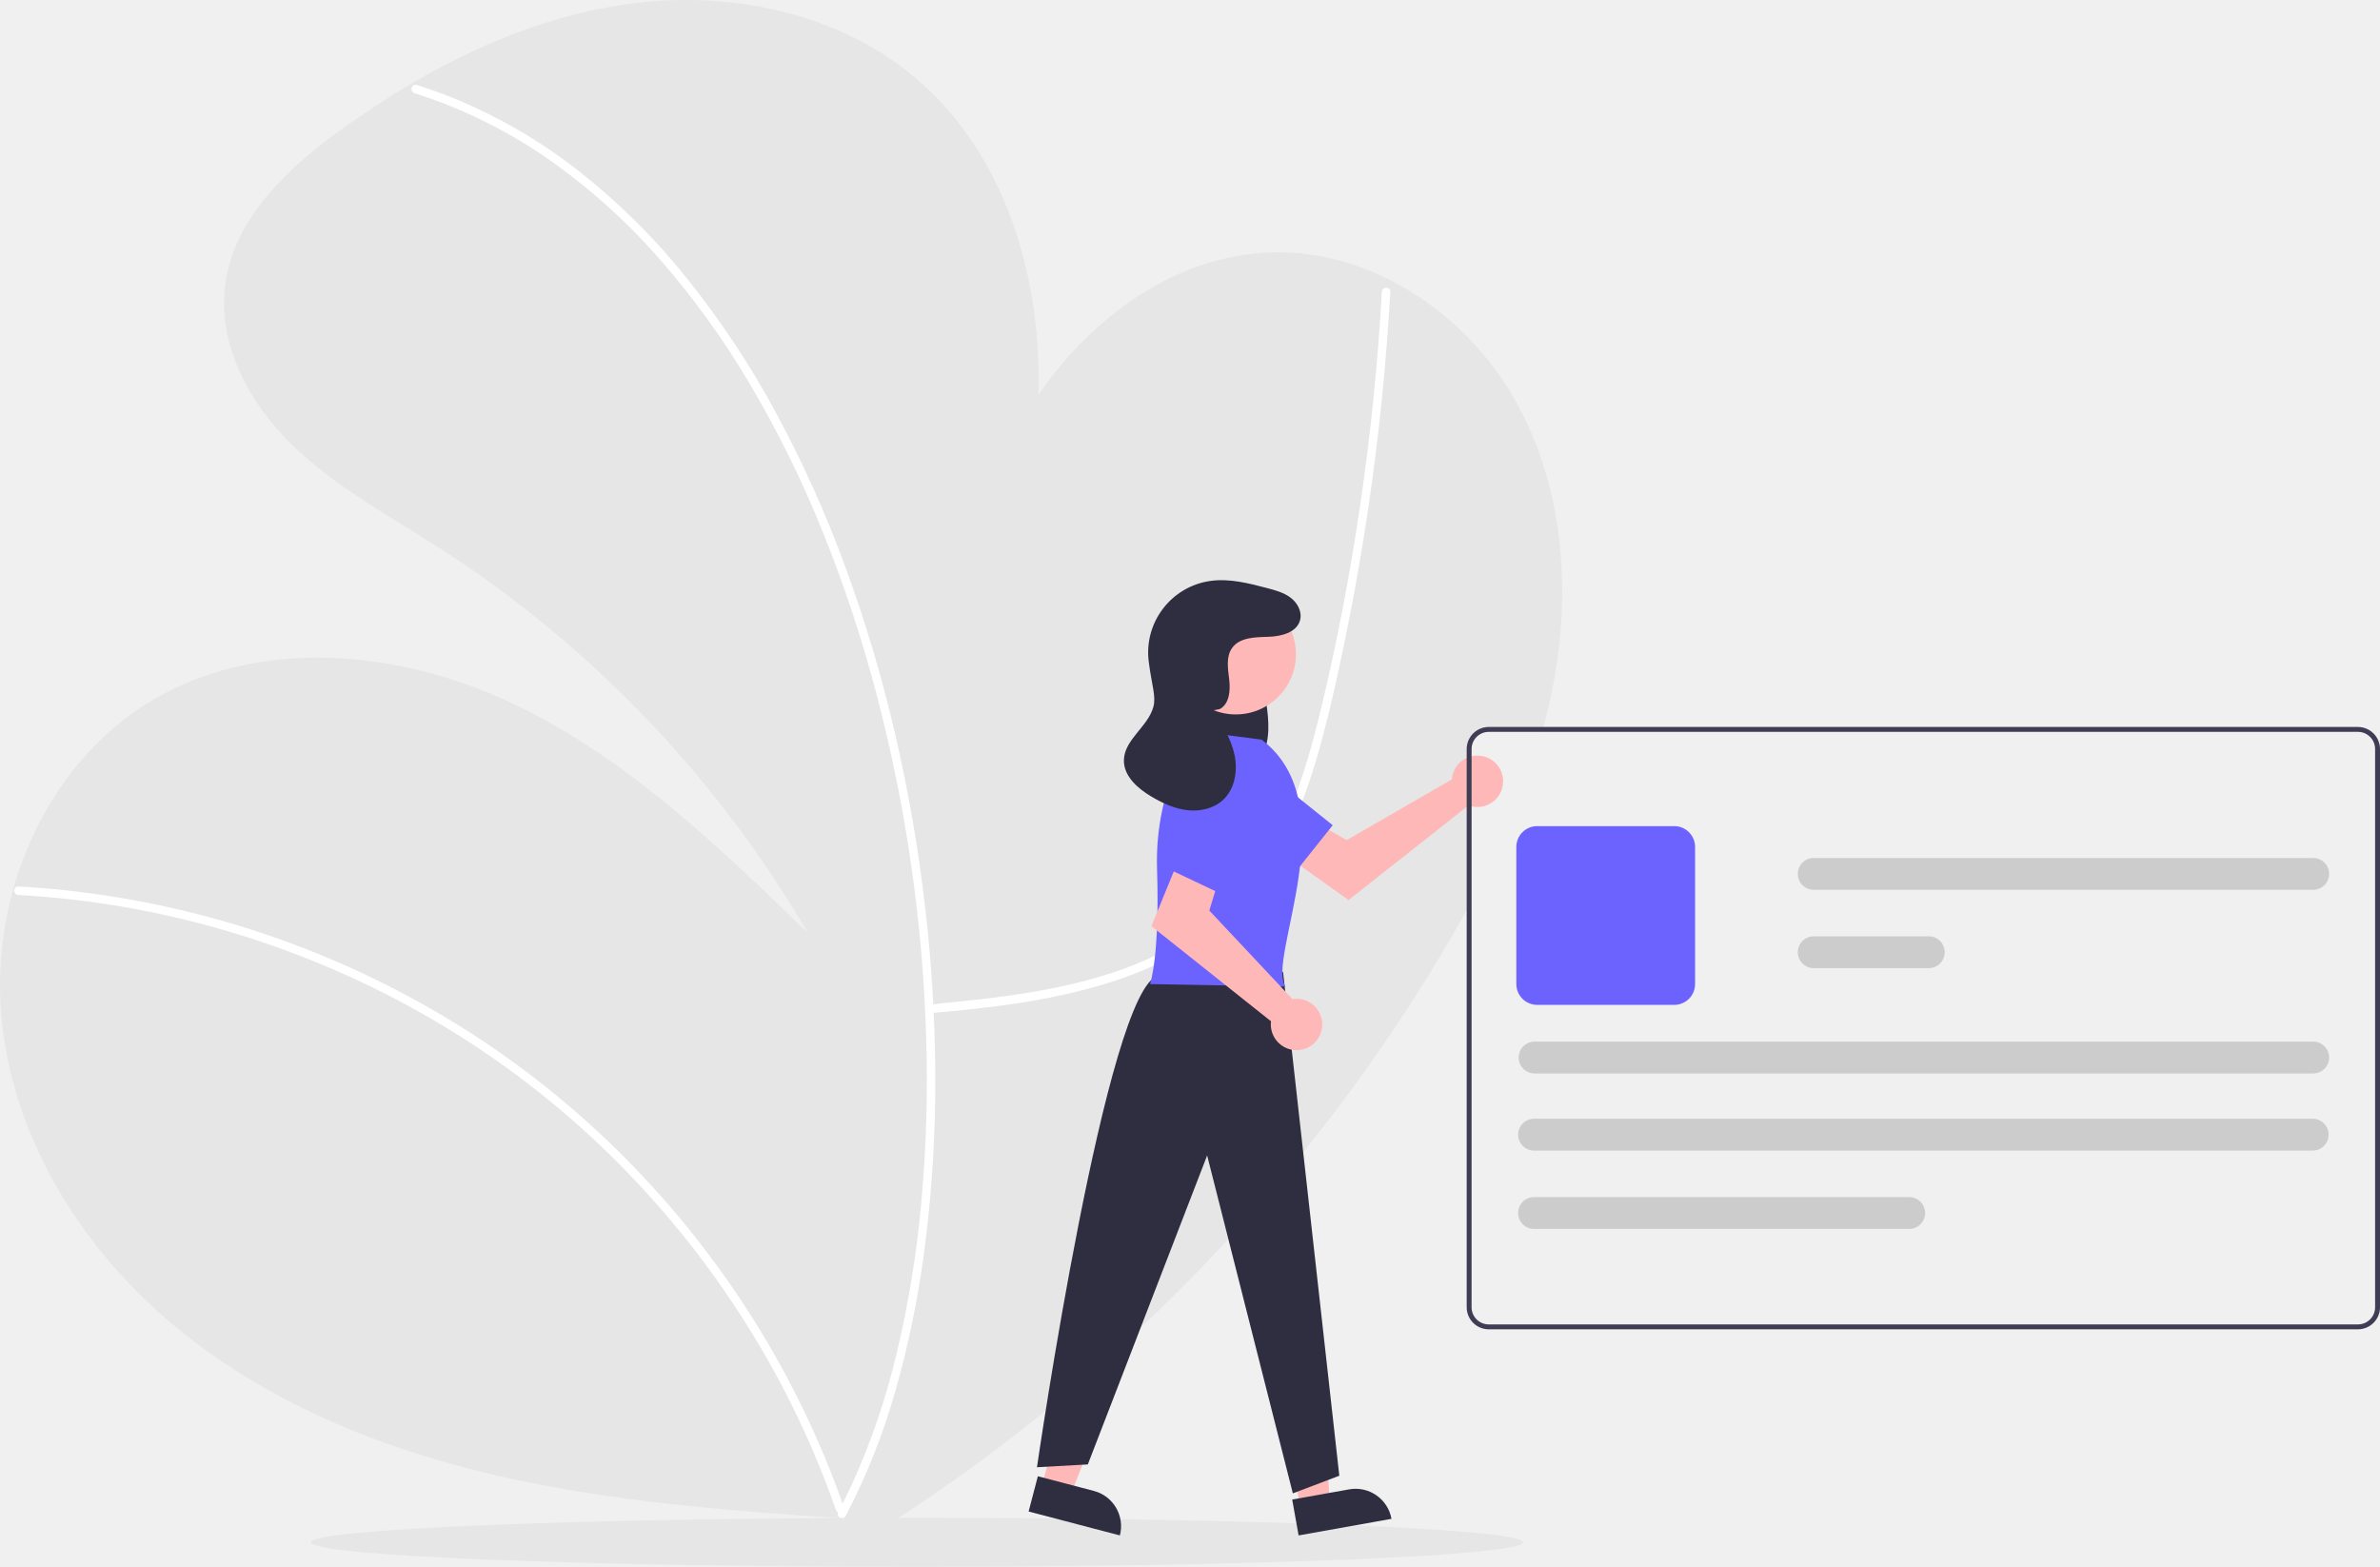
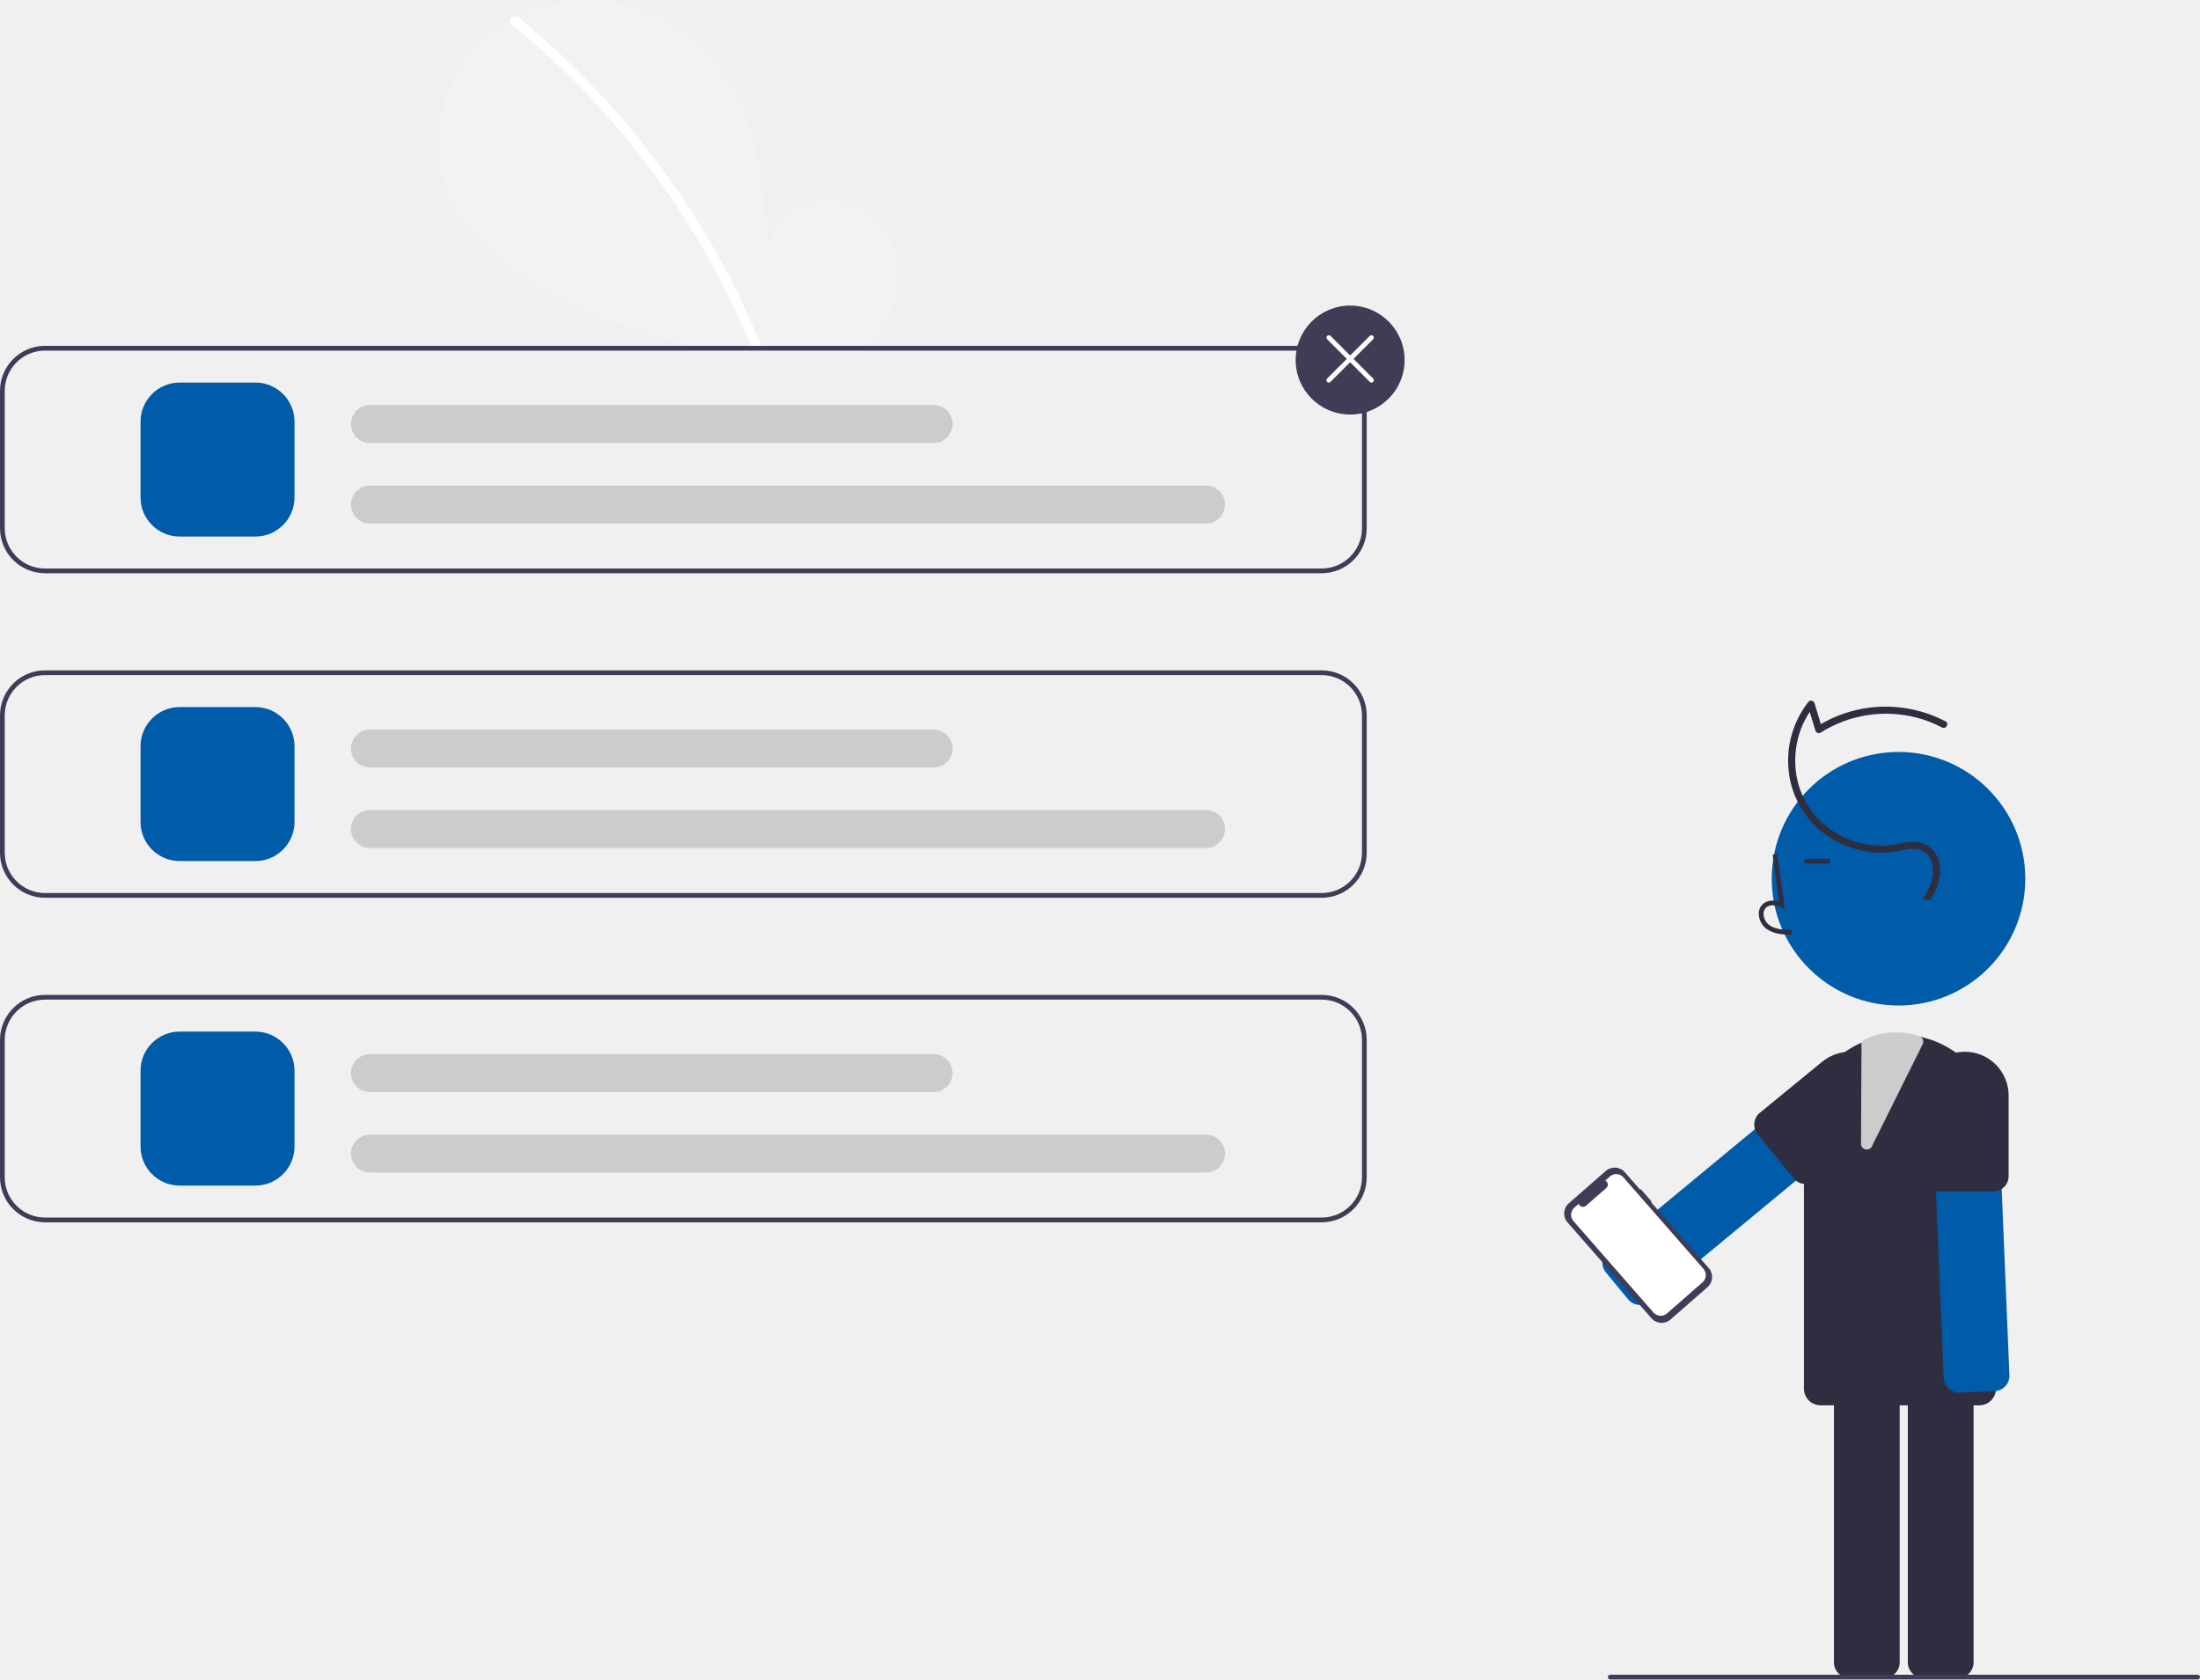
- <svg xmlns="http://www.w3.org/2000/svg" id="b944483d-564a-4430-a20f-83b53d0ebb22" data-name="Layer 1" width="972.004" height="639.896" viewBox="0 0 972.004 639.896">
-   <path d="M748.372,409.458q-1.68,8.835-4.03,17.49c-.17.67-.36,1.33-.55,2h-21.79a7.008,7.008,0,0,0-7,7v62.12c-.66,1.23-1.33,2.45-2,3.67-3.46,6.3-7.06,12.53-10.74,18.68a710.143,710.143,0,0,1-243.69,243.55l5.92-13.36c-2.17-.15-4.35-.3-6.52-.45-47.25-3.23-94.66-6.81-140.8-17.43-48.27-11.11-95.49-30.38-133.32-62.33-37.84-31.96-65.58-77.6-69.43-126.98a144.883,144.883,0,0,1,5.07-50.41c8.87-31.52,28.25-59.88,56.21-76.66,43.92-26.35,101.21-20.98,147.51.94,46.29,21.91,83.97,58.18,120.76,93.82a466.421,466.421,0,0,0-150.91-157.52c-20.56-13.16-42.38-24.88-59.86-41.93-17.47-17.04-30.36-40.93-27.27-65.14,3.51-27.46,26-48.3,48.53-64.37,9-6.42,18.29-12.51,27.87-18.11,27.03-15.84,56.27-27.79,87.15-32.22,41.83-6.01,87.01,3.11,119.08,30.63,36.13,31.01,50.95,81.02,49.54,128.86,22.26-32.36,56.59-57.13,95.36-58.18,40.25-1.08,78.51,24.35,98.67,59.21C752.282,327.188,755.902,369.908,748.372,409.458Z" transform="translate(-113.9979 -130.0522)" fill="#e6e6e6" />
-   <path d="M493.714,543.853c23.575-2.076,45.352-4.502,68.196-10.966,22.143-6.266,43.451-16.755,59.215-33.882,16.955-18.422,26.107-42.345,32.564-66.161,3.6-13.278,6.559-26.742,9.35-40.21q4.543-21.92,8.073-44.033,7.027-44.018,10.033-88.554.363-5.406.666-10.816c.125-2.225-3.335-2.218-3.46,0q-2.47,43.9-8.885,87.457c-4.221,28.53-9.621,56.937-16.472,84.955-5.804,23.736-13.32,47.843-28.206,67.603-13.96,18.529-34.122,30.638-55.892,37.877-22.153,7.367-45.51,10.308-68.659,12.495-2.84.268-3.681.524-6.522.774-2.201.194-2.221,3.656,0,3.46Z" transform="translate(-113.9979 -130.0522)" fill="#fff" />
-   <path d="M121.489,495.561a375.005,375.005,0,0,1,87.701,15.454,379.01,379.01,0,0,1,81.676,35.552,369.763,369.763,0,0,1,68.78,51.786,378.862,378.862,0,0,1,53.727,64.062A375.101,375.101,0,0,1,451.82,736.947q1.827,4.811,3.52,9.67c.729,2.089,4.073,1.19,3.336-.92a378.643,378.643,0,0,0-36.729-76.387,383.571,383.571,0,0,0-52.7-66.391A373.961,373.961,0,0,0,301.967,549.227a381.917,381.917,0,0,0-169.574-56.376q-5.446-.456-10.903-.751c-2.225-.122-2.218,3.339,0,3.46Z" transform="translate(-113.9979 -130.0522)" fill="#fff" />
-   <path d="M283.267,168.094A203.799,203.799,0,0,1,336.768,194.238a251.246,251.246,0,0,1,45.672,40.56,336.25,336.25,0,0,1,37.82,52.121,444.662,444.662,0,0,1,30.07,61.135,553.194,553.194,0,0,1,21.898,66.495,621.484,621.484,0,0,1,14.003,69.475,620.231,620.231,0,0,1,6.027,69.869,553.489,553.489,0,0,1-1.979,67.025,426.913,426.913,0,0,1-10.063,61.706,291.562,291.562,0,0,1-18.155,53.357q-2.697,5.841-5.722,11.521c-1.047,1.965,1.939,3.715,2.988,1.746A266.706,266.706,0,0,0,479.76,697.819a398.287,398.287,0,0,0,12.186-60.499,526.375,526.375,0,0,0,4.026-66.889,613.744,613.744,0,0,0-4.188-70.288,633.107,633.107,0,0,0-12.19-70.232,573.113,573.113,0,0,0-20.381-68.399,475.91,475.91,0,0,0-28.342-62.945,364.897,364.897,0,0,0-36.341-54.851A270.583,270.583,0,0,0,350.134,199.719a214.685,214.685,0,0,0-52.065-30.033q-6.846-2.725-13.882-4.929c-2.129-.67-3.04,2.669-.92,3.336Z" transform="translate(-113.9979 -130.0522)" fill="#fff" />
-   <ellipse cx="374.504" cy="629.896" rx="247.5" ry="10" fill="#e6e6e6" />
-   <path d="M707.171,446.737a10.526,10.526,0,0,0-.239,1.64l-42.957,24.782-10.441-6.011-11.131,14.572,22.337,15.921,49.008-38.663a10.496,10.496,0,1,0-6.576-12.241Z" transform="translate(-113.9979 -130.0522)" fill="#ffb8b8" />
-   <path d="M609.338,461.942l33.824,24.107,15.128-18.967L625.41,440.699a13.324,13.324,0,0,0-19.189,2.659v0A13.324,13.324,0,0,0,609.338,461.942Z" transform="translate(-113.9979 -130.0522)" fill="#6c63ff" />
-   <polygon points="425.519 606.957 437.379 610.064 455.009 565.8 437.506 561.213 425.519 606.957" fill="#ffb8b8" />
-   <path d="M535.348,737.595h38.531a0,0,0,0,1,0,0v14.887a0,0,0,0,1,0,0H550.235a14.887,14.887,0,0,1-14.887-14.887v0A0,0,0,0,1,535.348,737.595Z" transform="translate(788.2714 1476.272) rotate(-165.317)" fill="#2f2e41" />
-   <polygon points="530.942 615.401 543.011 613.245 540.439 565.668 522.627 568.85 530.942 615.401" fill="#ffb8b8" />
-   <path d="M642.747,738.963h38.531a0,0,0,0,1,0,0v14.887a0,0,0,0,1,0,0H657.634a14.887,14.887,0,0,1-14.887-14.887v0A0,0,0,0,1,642.747,738.963Z" transform="translate(1330.963 1234.719) rotate(169.8721)" fill="#2f2e41" />
-   <path d="M621.175,395.561c2.974.724,5.393,3.754,6.846,7.265A50.675,50.675,0,0,1,630.726,414.24c1.142,7.257,2.238,15.113-.123,21.834-2.768,7.877-10.142,12.003-16.539,10.064s-11.484-9.217-13.223-17.594a42.61,42.61,0,0,1,2.924-25.084c1.817-4.137,4.322-7.954,7.65-9.82a7.55,7.55,0,0,1,10.068,2.098" transform="translate(-113.9979 -130.0522)" fill="#2f2e41" />
-   <path d="M638.002,526.948,660.979,732.742l-18.977,7.206-35-138L558.274,728.126l-20.772,1.154s28.5-196.332,49.622-200.794Z" transform="translate(-113.9979 -130.0522)" fill="#2f2e41" />
-   <circle cx="504.705" cy="267.211" r="24.561" fill="#ffb8b8" />
-   <path d="M629.244,432.128l-26.542-3.462s-17.31,20.772-16.156,56.545-2.885,46.737-2.885,46.737l55.34,1C631.002,521.948,664.464,458.771,629.244,432.128Z" transform="translate(-113.9979 -130.0522)" fill="#6c63ff" />
-   <path d="M643.502,537.948a10.526,10.526,0,0,0-1.651.142l-33.955-36.146,3.462-11.54-16.733-7.501L584.238,508.291l48.852,38.859a10.496,10.496,0,1,0,10.412-9.203Z" transform="translate(-113.9979 -130.0522)" fill="#ffb8b8" />
-   <path d="M606.312,446.191l-15.727,38.443,21.926,10.386,18.158-38.045a13.324,13.324,0,0,0-6.98-18.071h0A13.324,13.324,0,0,0,606.312,446.191Z" transform="translate(-113.9979 -130.0522)" fill="#6c63ff" />
-   <path d="M612.278,419.592c3.848-2.22,4.259-7.576,3.736-11.988s-1.397-9.331,1.197-12.938c3.095-4.306,9.314-4.391,14.615-4.532s11.756-1.693,13.129-6.814c.908-3.384-1.034-7.016-3.82-9.14s-6.272-3.063-9.66-3.956c-7.579-1.997-15.405-4.01-23.166-2.913a29.535,29.535,0,0,0-25.163,32.98c1.256,9.851,3.078,14.153,1.882,18.496-2.227,8.09-11.831,13.287-12.022,21.677-.15,6.562,5.647,11.624,11.302,14.956,4.486,2.643,9.327,4.885,14.496,5.504s10.735-.566,14.586-4.07c4.967-4.519,6.195-12.069,4.771-18.631s-5.077-12.39-8.691-18.049" transform="translate(-113.9979 -130.0522)" fill="#2f2e41" />
-   <path d="M1077.002,426.948h-355a9.014,9.014,0,0,0-9,9v228a9.014,9.014,0,0,0,9,9h355a9.014,9.014,0,0,0,9-9v-228A9.014,9.014,0,0,0,1077.002,426.948Zm7,237a7.008,7.008,0,0,1-7,7h-355a7.008,7.008,0,0,1-7-7v-228a7.008,7.008,0,0,1,7-7h355a7.008,7.008,0,0,1,7,7Z" transform="translate(-113.9979 -130.0522)" fill="#3f3d56" />
-   <path d="M797.777,540.443h-56a8.51,8.51,0,0,1-8.5-8.5v-56a8.51,8.51,0,0,1,8.5-8.5h56a8.51,8.51,0,0,1,8.5,8.5v56A8.51,8.51,0,0,1,797.777,540.443Z" transform="translate(-113.9979 -130.0522)" fill="#6c63ff" />
-   <path d="M1058.513,599.953H740.513a6.5,6.5,0,1,1,0-13h318a6.5,6.5,0,0,1,0,13Z" transform="translate(-113.9979 -130.0522)" fill="#ccc" />
-   <path d="M1058.727,568.453h-318a6.5,6.5,0,0,1,0-13h318a6.5,6.5,0,0,1,0,13Z" transform="translate(-113.9979 -130.0522)" fill="#ccc" />
-   <path d="M901.727,525.443h-47a6.5,6.5,0,0,1,0-13h47a6.5,6.5,0,0,1,0,13Z" transform="translate(-113.9979 -130.0522)" fill="#ccc" />
-   <path d="M1058.727,493.453h-204a6.5,6.5,0,0,1,0-13h204a6.5,6.5,0,0,1,0,13Z" transform="translate(-113.9979 -130.0522)" fill="#ccc" />
-   <path d="M893.727,631.953H740.513a6.5,6.5,0,1,1,0-13h153.214a6.5,6.5,0,1,1,0,13Z" transform="translate(-113.9979 -130.0522)" fill="#ccc" />
+ <svg xmlns="http://www.w3.org/2000/svg" id="f4ffc2e1-387a-412d-9fdb-6d9de808862e" data-name="Layer 1" width="928.791" height="709" viewBox="0 0 928.791 709">
+   <path d="M500.194,242.05l3.39.83c-1.53.22-3.06.43-4.59.62h-56.54q-6.36-.81-12.65-2a197.136,197.136,0,0,1-70.96-28.11c-13.27-8.63-25.92-19.24-32.79-33.49-9.33-19.35-6.07-43.85,7.25-60.7a60.772,60.772,0,0,1,17.59-15c1.01-.58,2.03-1.13,3.07-1.65a66.06,66.06,0,0,1,36.49-6.68c21.35,2.33,41.05,15.37,52.42,33.59,12.57,20.12,14.98,44.74,17.08,68.37,3.81-12.26,18.11-19.75,30.66-17.04,12.54,2.7,22.22,14.41,23.78,27.15,1.53,12.46-4.13,25.25-13.56,33.56C500.624,241.68,500.414,241.87,500.194,242.05Z" transform="translate(-135.6043 -95.50019)" fill="#f2f2f2" />
+   <path d="M456.595,243.5h-2.83a2.059,2.059,0,0,1-.63-.85c-.16-.38-.31-.77-.48-1.15a342.779,342.779,0,0,0-30.92-58.27,345.222,345.222,0,0,0-70.17-77.55,1.614,1.614,0,0,1-.67-1.48,2.178,2.178,0,0,1,3.52-1.37,345.769,345.769,0,0,1,48.25,47.92,351.187,351.187,0,0,1,38.06,56.32,348.998,348.998,0,0,1,16.27,34.43c.01.03.02.05.03.08A1.557,1.557,0,0,1,456.595,243.5Z" transform="translate(-135.6043 -95.50019)" fill="#fff" />
+   <path d="M693.604,241.5h-539a19.017,19.017,0,0,0-19,19v58a19.017,19.017,0,0,0,19,19h539a19.017,19.017,0,0,0,19-19v-58A19.017,19.017,0,0,0,693.604,241.5Zm17,77a17.024,17.024,0,0,1-17,17h-539a17.024,17.024,0,0,1-17-17v-58a17.024,17.024,0,0,1,17-17h539a17.024,17.024,0,0,1,17,17Z" transform="translate(-135.6043 -95.50019)" fill="#3f3d56" />
+   <path d="M693.604,474.5h-539a19.022,19.022,0,0,1-19-19v-58a19.022,19.022,0,0,1,19-19h539a19.022,19.022,0,0,1,19,19v58A19.022,19.022,0,0,1,693.604,474.5Zm-539-94a17.019,17.019,0,0,0-17,17v58a17.019,17.019,0,0,0,17,17h539a17.019,17.019,0,0,0,17-17v-58a17.019,17.019,0,0,0-17-17Z" transform="translate(-135.6043 -95.50019)" fill="#3f3d56" />
+   <path d="M693.604,611.5h-539a19.022,19.022,0,0,1-19-19v-58a19.022,19.022,0,0,1,19-19h539a19.022,19.022,0,0,1,19,19v58A19.022,19.022,0,0,1,693.604,611.5Zm-539-94a17.019,17.019,0,0,0-17,17v58a17.019,17.019,0,0,0,17,17h539a17.019,17.019,0,0,0,17-17v-58a17.019,17.019,0,0,0-17-17Z" transform="translate(-135.6043 -95.50019)" fill="#3f3d56" />
+   <path d="M243.435,322h-32a16.519,16.519,0,0,1-16.5-16.5v-32a16.519,16.519,0,0,1,16.5-16.5h32a16.519,16.519,0,0,1,16.5,16.5v32A16.519,16.519,0,0,1,243.435,322Z" transform="translate(-135.6043 -95.50019)" fill="#005ba8" />
+   <path d="M644.774,316.5h-353a8,8,0,1,1,0-16h353a8,8,0,0,1,0,16Z" transform="translate(-135.6043 -95.50019)" fill="#ccc" />
+   <path d="M529.774,282.5h-238a8,8,0,1,1,0-16h238a8,8,0,0,1,0,16Z" transform="translate(-135.6043 -95.50019)" fill="#ccc" />
+   <path d="M243.435,459h-32a16.519,16.519,0,0,1-16.5-16.5v-32a16.519,16.519,0,0,1,16.5-16.5h32a16.519,16.519,0,0,1,16.5,16.5v32A16.519,16.519,0,0,1,243.435,459Z" transform="translate(-135.6043 -95.50019)" fill="#005ba8" />
+   <path d="M644.774,453.5h-353a8,8,0,1,1,0-16h353a8,8,0,0,1,0,16Z" transform="translate(-135.6043 -95.50019)" fill="#ccc" />
+   <path d="M529.774,419.5h-238a8,8,0,1,1,0-16h238a8,8,0,0,1,0,16Z" transform="translate(-135.6043 -95.50019)" fill="#ccc" />
+   <path d="M243.435,596h-32a16.519,16.519,0,0,1-16.5-16.5v-32a16.519,16.519,0,0,1,16.5-16.5h32a16.519,16.519,0,0,1,16.5,16.5v32A16.519,16.519,0,0,1,243.435,596Z" transform="translate(-135.6043 -95.50019)" fill="#005ba8" />
+   <path d="M644.774,590.5h-353a8,8,0,1,1,0-16h353a8,8,0,0,1,0,16Z" transform="translate(-135.6043 -95.50019)" fill="#ccc" />
+   <path d="M529.774,556.5h-238a8,8,0,1,1,0-16h238a8,8,0,0,1,0,16Z" transform="translate(-135.6043 -95.50019)" fill="#ccc" />
+   <circle cx="570" cy="152" r="23" fill="#3f3d56" />
+   <path d="M714.604,257a.996.996,0,0,1-.707-.293l-18-18a1.0 1,0,0,1,1.414-1.414l18,18a1,1,0,0,1-.707,1.707Z" transform="translate(-135.6043 -95.50019)" fill="#fff" />
+   <path d="M696.604,257a1,1,0,0,1-.707-1.707l18-18a1.0 1,0,0,1,1.414,1.414l-18,18A.996.996,0,0,1,696.604,257Z" transform="translate(-135.6043 -95.50019)" fill="#fff" />
+   <circle cx="801.51" cy="370.967" r="53.519" fill="#005ba8" />
+   <path d="M941.047,797.313V674.299a6.508,6.508,0,0,1,6.5-6.5h14.759a6.508,6.508,0,0,1,6.5,6.5V797.313a6.508,6.508,0,0,1-6.5,6.5H947.547A6.508,6.508,0,0,1,941.047,797.313Z" transform="translate(-135.6043 -95.50019)" fill="#2f2e41" />
+   <path d="M909.855,797.313V674.299a6.508,6.508,0,0,1,6.5-6.5h14.76a6.508,6.508,0,0,1,6.5,6.5V797.313a6.508,6.508,0,0,1-6.5,6.5H916.355A6.508,6.508,0,0,1,909.855,797.313Z" transform="translate(-135.6043 -95.50019)" fill="#2f2e41" />
+   <path d="M971.254,688.761h-67.062a7.008,7.008,0,0,1-7-7V572.816a40.531,40.531,0,0,1,81.062,0V681.761A7.008,7.008,0,0,1,971.254,688.761Z" transform="translate(-135.6043 -95.50019)" fill="#2f2e41" />
+   <path d="M891.919,490.126l.056-2c-3.721-.104-7.001-.337-9.466-2.138a6.148,6.148,0,0,1-2.381-4.528,3.514,3.514,0,0,1,1.153-2.895c1.636-1.382,4.269-.935,6.188-.055l1.655.759L885.949,456.079l-1.981.271,2.699,19.727c-2.607-.767-5.023-.437-6.678.961a5.471,5.471,0,0,0-1.86,4.492,8.133,8.133,0,0,0,3.2,6.073C884.496,489.918,888.611,490.033,891.919,490.126Z" transform="translate(-135.6043 -95.50019)" fill="#2f2e41" />
+   <rect x="761.793" y="362.551" width="10.771" height="2" fill="#2f2e41" />
+   <path d="M958.286,681.685a6.454,6.454,0,0,1-2.092-4.514l-5.096-122.908a6.5,6.5,0,0,1,6.225-6.764l14.747-.612a6.506,6.506,0,0,1,6.763,6.225l5.096,122.909a6.508,6.508,0,0,1-6.225,6.764l-14.747.611a6.561,6.561,0,0,1-1.405-.091A6.453,6.453,0,0,1,958.286,681.685Z" transform="translate(-135.6043 -95.50019)" fill="#005ba8" />
+   <path d="M977.104,598.5h-24a6.507,6.507,0,0,1-6.5-6.5v-34a18.5,18.5,0,0,1,37,0v34A6.507,6.507,0,0,1,977.104,598.5Z" transform="translate(-135.6043 -95.50019)" fill="#2f2e41" />
+   <path d="M822.983,644.048l-9.409-11.371a6.508,6.508,0,0,1,.864-9.152l94.781-78.416a6.504,6.504,0,0,1,9.151.864l9.409,11.373a6.5,6.5,0,0,1-.865,9.151L832.135,644.913a6.507,6.507,0,0,1-8.144.119A6.561,6.561,0,0,1,822.983,644.048Z" transform="translate(-135.6043 -95.50019)" fill="#005ba8" />
+   <path d="M892.88,592.972l-15.203-18.57a6.507,6.507,0,0,1,.912-9.147l26.308-21.538a18.5,18.5,0,1,1,23.438,28.63l-26.308,21.538A6.507,6.507,0,0,1,892.88,592.972Z" transform="translate(-135.6043 -95.50019)" fill="#2f2e41" />
+   <path id="ae0384b4-8122-4d33-856d-77d2fa9820c7" data-name="Path 22" d="M828.29,597.489l-.27.236-6.464-7.385a5.68,5.68,0,0,0-8.016-.533L797.895,603.501a5.68,5.68,0,0,0-.533,8.016l35.461,40.515a5.68,5.68,0,0,0,8.016.533l15.646-13.695a5.68,5.68,0,0,0,.533-8.016l-24.397-27.873.27-.236Z" transform="translate(-135.6043 -95.50019)" fill="#3f3d56" />
+   <path id="afaa2d2f-7dd7-4c5b-bc7f-9a7e6e58aedc" data-name="Path 23" d="M815.27,592.166l-1.948,1.705a1.922,1.922,0,0,1,.405,3.165l-8.55,7.483a1.922,1.922,0,0,1-3.084-.821l-1.819,1.593a4.046,4.046,0,0,0-.38,5.71l33.775,38.589a4.046,4.046,0,0,0,5.71.38l14.996-13.126a4.046,4.046,0,0,0,.38-5.71h0L820.98,592.545a4.046,4.046,0,0,0-5.71-.38Z" transform="translate(-135.6043 -95.50019)" fill="#fff" />
+   <path d="M950.532,475.529c2.787-4.656,4.968-9.786,3.933-15.302-.924-4.926-4.469-8.762-9.567-9.266-3.07-.303-6.125.516-9.123,1.05a34.246,34.246,0,0,1-7.448.482,36.994,36.994,0,0,1-14.451-3.664,35.469,35.469,0,0,1-19.056-22.331c-3.042-11.074-.783-23.649,6.44-32.663l-2.507-.662,3.264,10.724a1.515,1.515,0,0,0,2.204.896,51.664,51.664,0,0,1,40.201-6.427,48.947,48.947,0,0,1,11.031,4.243c1.704.906,3.221-1.683,1.514-2.59a54.697,54.697,0,0,0-42.915-3.288A52.215,52.215,0,0,0,902.706,402.204l2.204.896-3.264-10.724a1.512,1.512,0,0,0-2.507-.662A40.207,40.207,0,0,0,890.897,422.197a37.94,37.94,0,0,0,16.429,26.319,40.458,40.458,0,0,0,30.554,6.142c2.936-.564,6.265-1.372,9.146-.143a7.9,7.9,0,0,1,4.234,5.208c1.632,5.531-1.145,10.784-3.982,15.383Z" transform="translate(-135.6043 -95.50019)" fill="#2f2e41" />
+   <path d="M923.721,580.752l-.037-0a2.466,2.466,0,0,1-2.399-1.927l.196-41.668a2.535,2.535,0,0,1,1.4-2.853c7.253-3.407,14.749-3.865,22.913-1.397a2.502,2.502,0,0,1,1.707,3.042L926.135,578.892A2.465,2.465,0,0,1,923.721,580.752Z" transform="translate(-135.6043 -95.50019)" fill="#ccc" />
+   <path d="M1063.396,804.5h-248a1,1,0,0,1,0-2h248a1,1,0,0,1,0,2Z" transform="translate(-135.6043 -95.50019)" fill="#3f3d56" />
</svg>
